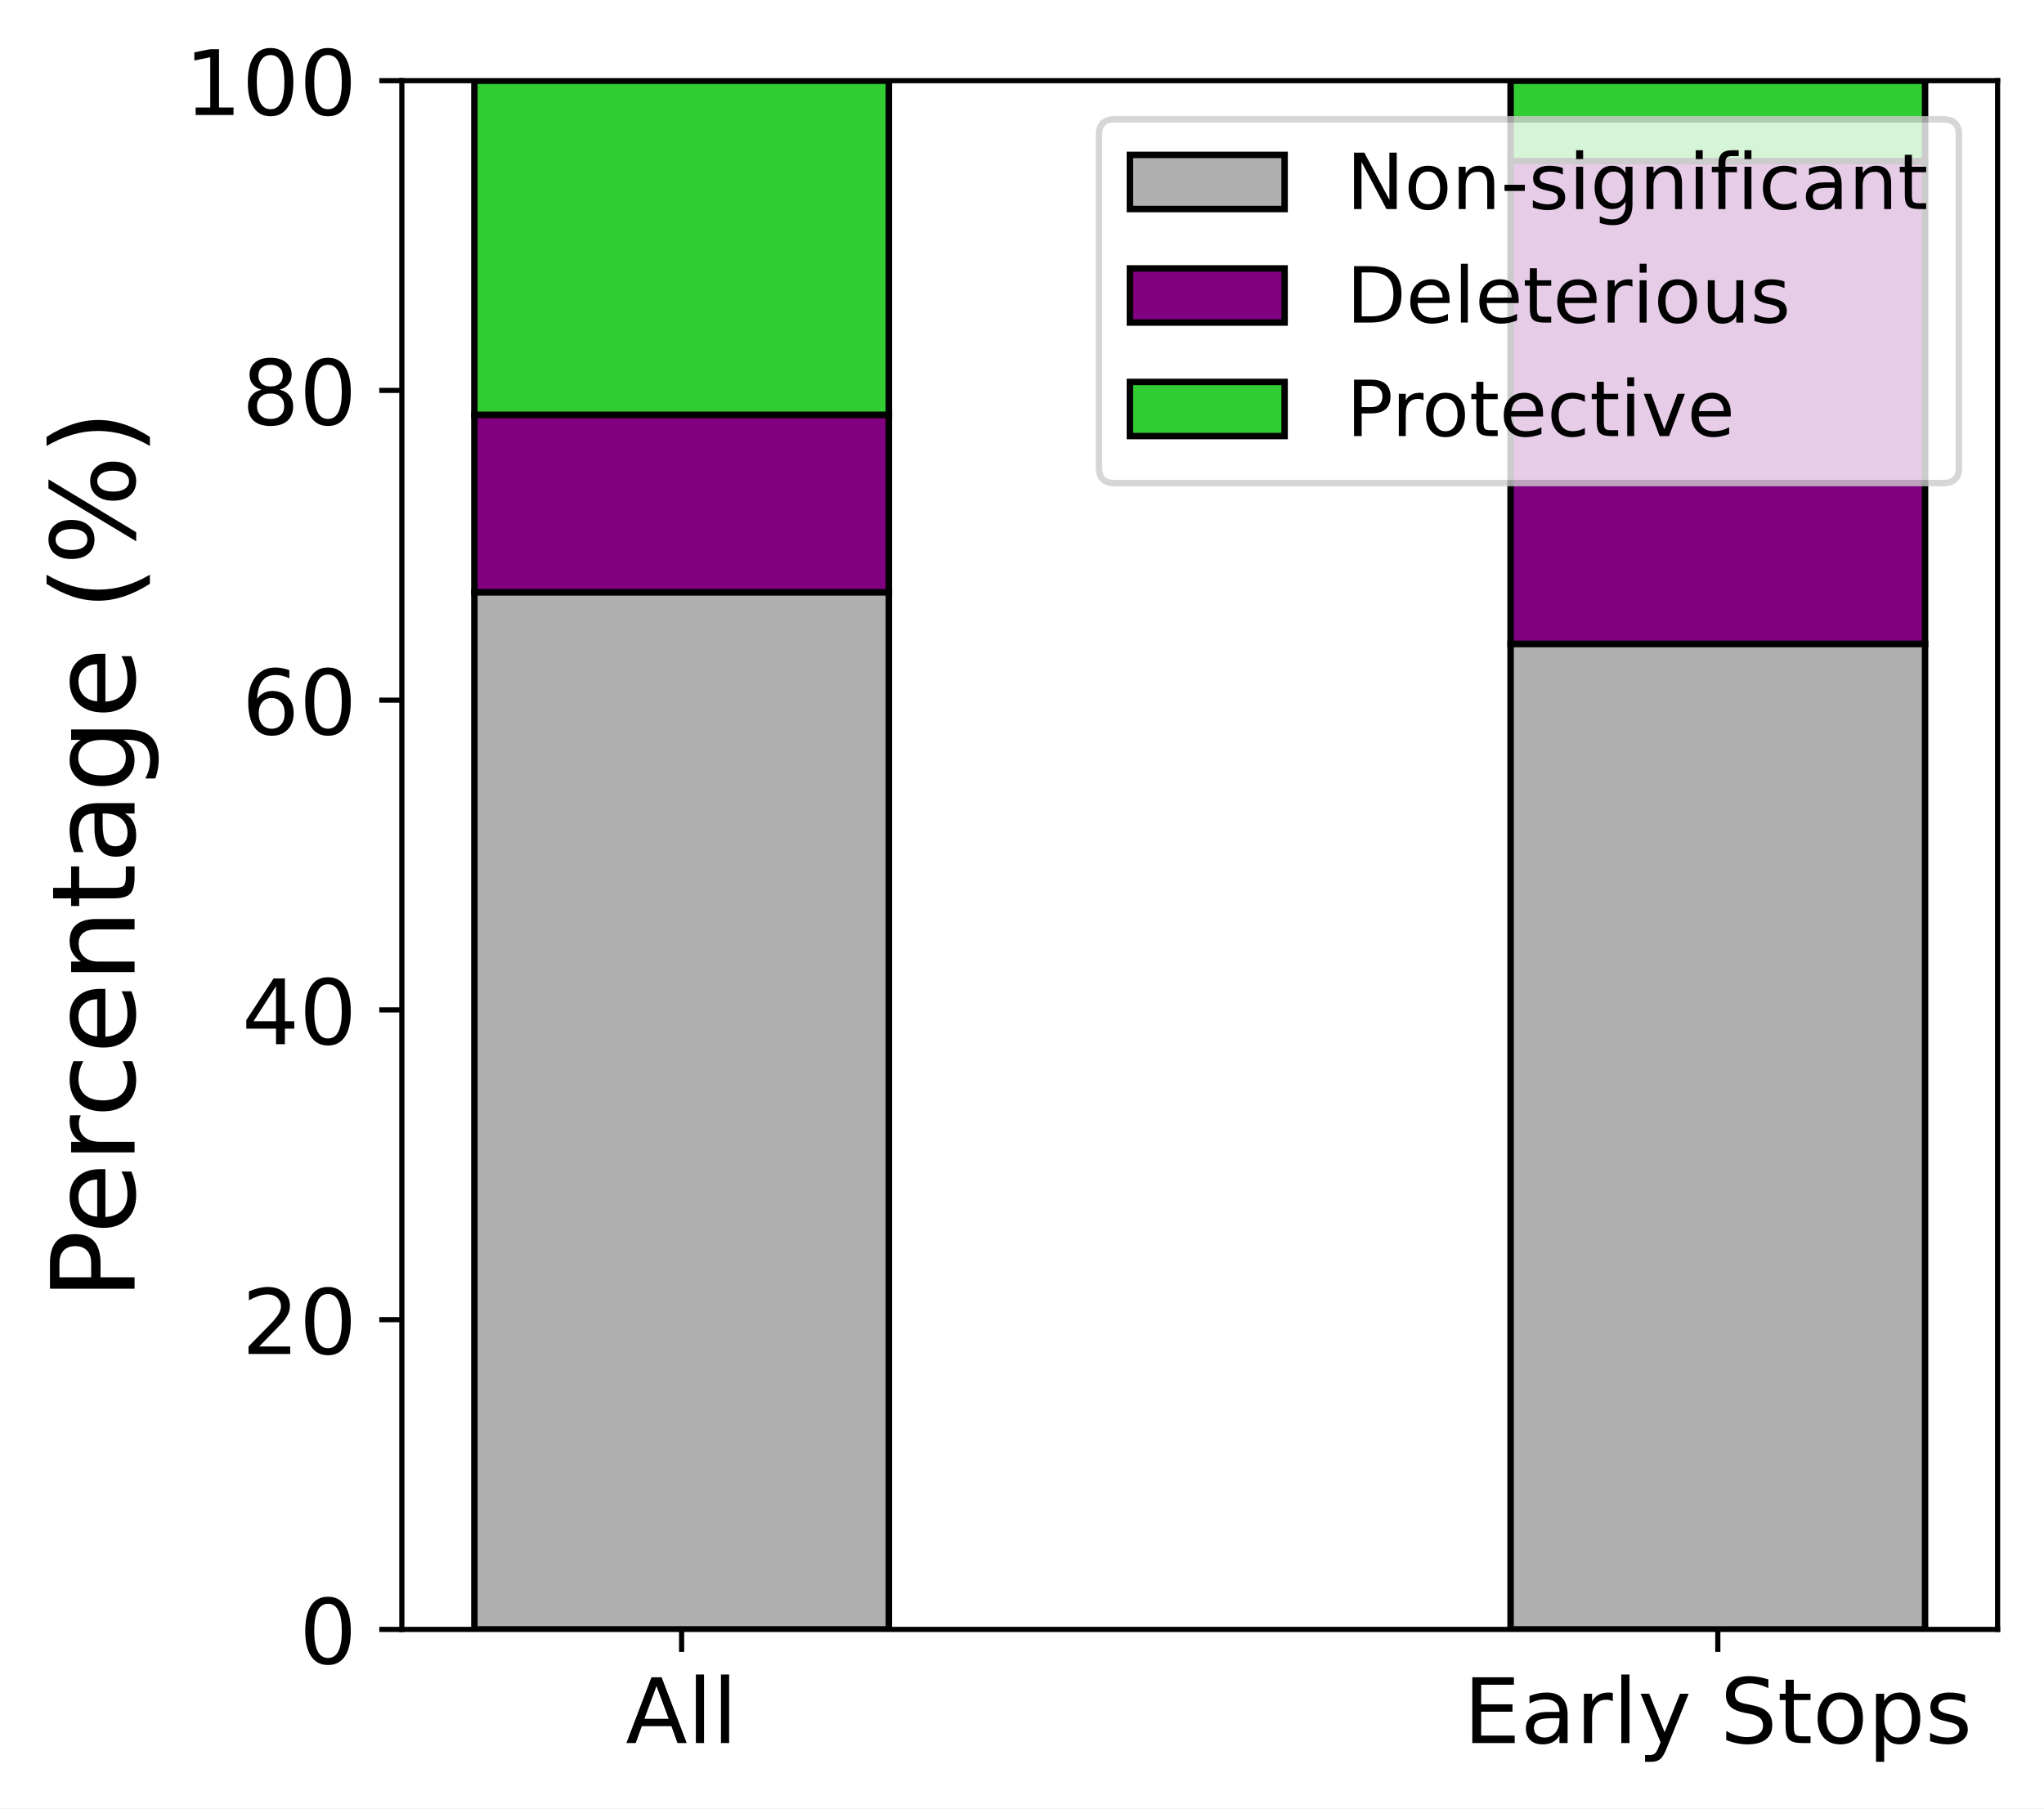
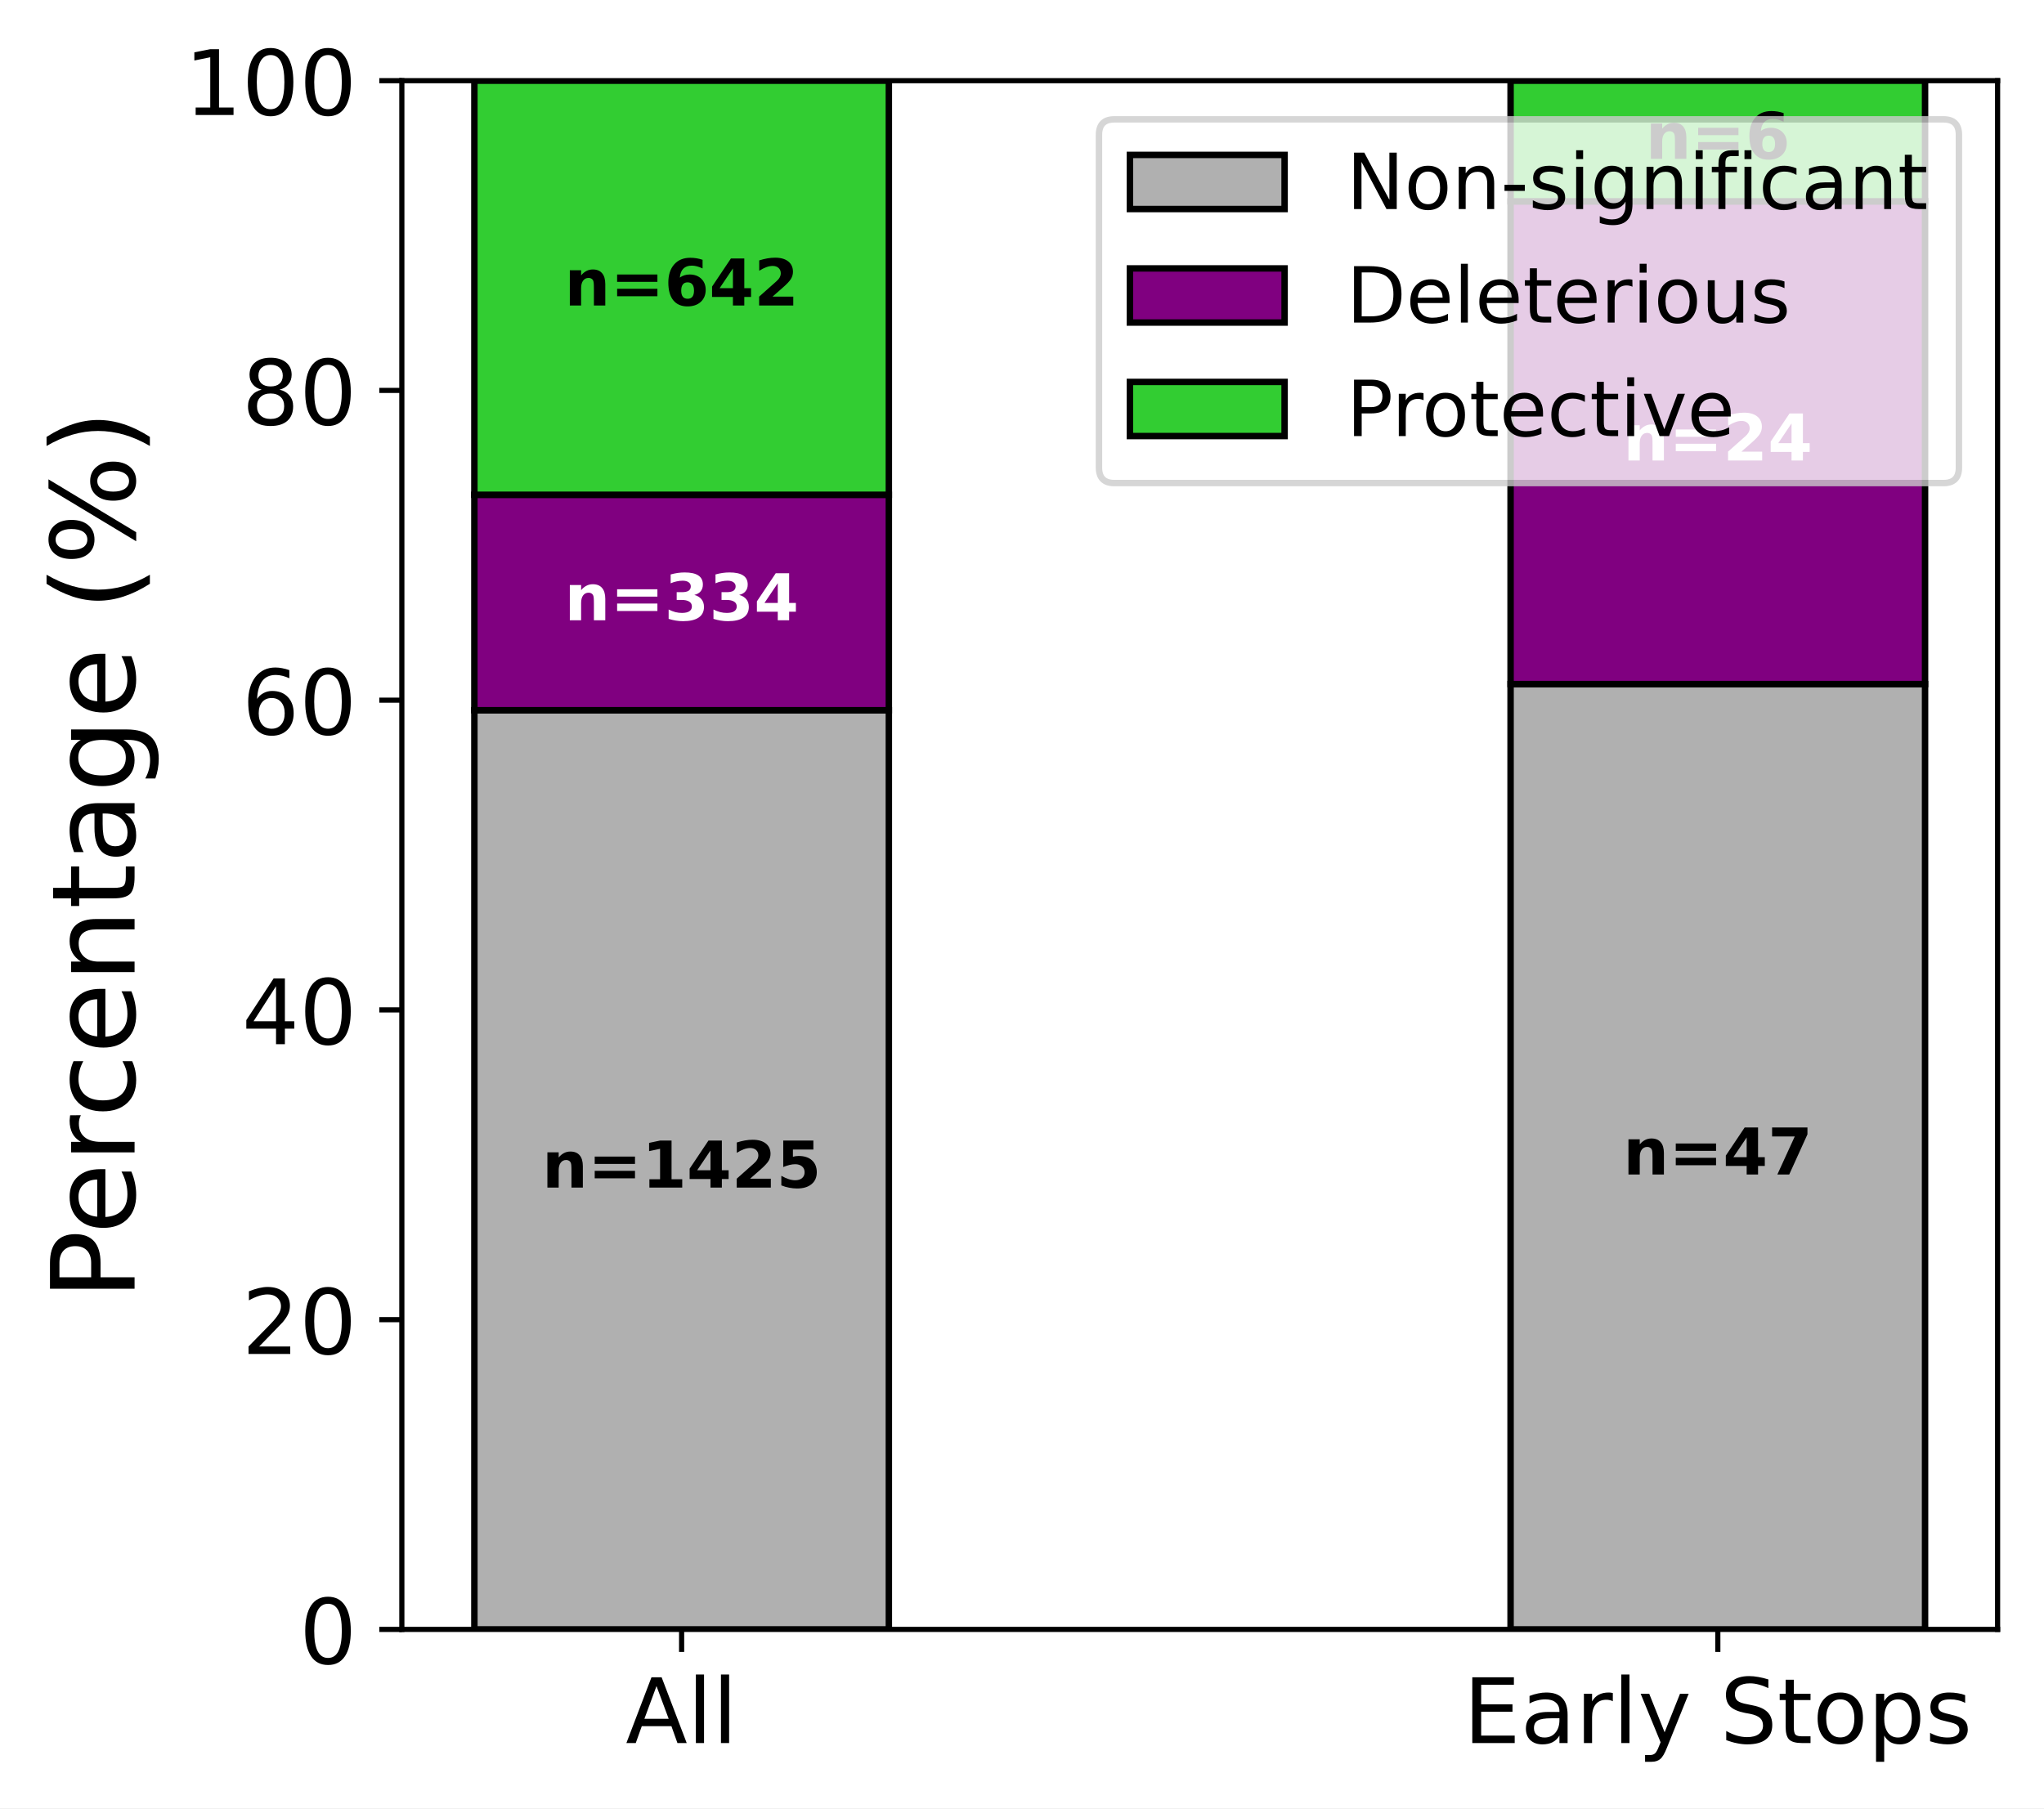
<svg xmlns="http://www.w3.org/2000/svg" xmlns:xlink="http://www.w3.org/1999/xlink" width="317.113pt" height="280.588pt" viewBox="0 0 317.113 280.588" version="1.1">
  <defs>
    <style type="text/css">*{stroke-linejoin: round; stroke-linecap: butt}</style>
  </defs>
  <g id="figure_1">
    <g id="patch_1">
      <path d="M 0 280.588  L 317.113 280.588  L 317.113 0  L 0 0  z " style="fill: #ffffff" />
    </g>
    <g id="axes_1">
      <g id="patch_2">
        <path d="M 62.343 252.839  L 309.913 252.839  L 309.913 12.519  L 62.343 12.519  z " style="fill: #ffffff" />
      </g>
      <g id="patch_3">
-         <path d="M 73.596 252.839  L 137.9 252.839  L 137.9 91.892  L 73.596 91.892  z " clip-path="url(#p487d90b886)" style="fill: #b0b0b0; stroke: #000000; stroke-linejoin: miter" />
+         <path d="M 73.596 252.839  L 137.9 252.839  L 137.9 110.208  L 73.596 110.208  z " clip-path="url(#p26a2517f2b)" style="fill: #b0b0b0; stroke: #000000; stroke-linejoin: miter" />
      </g>
      <g id="patch_4">
-         <path d="M 234.356 252.839  L 298.66 252.839  L 298.66 99.908  L 234.356 99.908  z " clip-path="url(#p487d90b886)" style="fill: #b0b0b0; stroke: #000000; stroke-linejoin: miter" />
+         <path d="M 234.356 252.839  L 298.66 252.839  L 298.66 106.15  L 234.356 106.15  z " clip-path="url(#p26a2517f2b)" style="fill: #b0b0b0; stroke: #000000; stroke-linejoin: miter" />
      </g>
      <g id="patch_5">
-         <path d="M 73.596 91.892  L 137.9 91.892  L 137.9 64.366  L 73.596 64.366  z " clip-path="url(#p487d90b886)" style="fill: #800080; stroke: #000000; stroke-linejoin: miter" />
+         <path d="M 73.596 110.208  L 137.9 110.208  L 137.9 76.778  L 73.596 76.778  z " clip-path="url(#p26a2517f2b)" style="fill: #800080; stroke: #000000; stroke-linejoin: miter" />
      </g>
      <g id="patch_6">
-         <path d="M 234.356 99.908  L 298.66 99.908  L 298.66 25.003  L 234.356 25.003  z " clip-path="url(#p487d90b886)" style="fill: #800080; stroke: #000000; stroke-linejoin: miter" />
+         <path d="M 234.356 106.15  L 298.66 106.15  L 298.66 31.245  L 234.356 31.245  z " clip-path="url(#p26a2517f2b)" style="fill: #800080; stroke: #000000; stroke-linejoin: miter" />
      </g>
      <g id="patch_7">
-         <path d="M 73.596 64.366  L 137.9 64.366  L 137.9 12.519  L 73.596 12.519  z " clip-path="url(#p487d90b886)" style="fill: #32cd32; stroke: #000000; stroke-linejoin: miter" />
+         <path d="M 73.596 76.778  L 137.9 76.778  L 137.9 12.519  L 73.596 12.519  z " clip-path="url(#p26a2517f2b)" style="fill: #32cd32; stroke: #000000; stroke-linejoin: miter" />
      </g>
      <g id="patch_8">
-         <path d="M 234.356 25.003  L 298.66 25.003  L 298.66 12.519  L 234.356 12.519  z " clip-path="url(#p487d90b886)" style="fill: #32cd32; stroke: #000000; stroke-linejoin: miter" />
+         <path d="M 234.356 31.245  L 298.66 31.245  L 298.66 12.519  L 234.356 12.519  z " clip-path="url(#p26a2517f2b)" style="fill: #32cd32; stroke: #000000; stroke-linejoin: miter" />
      </g>
      <g id="matplotlib.axis_1">
        <g id="xtick_1">
          <g id="line2d_1">
            <defs>
-               <path id="m283c19d6af" d="M 0 0  L 0 3.5  " style="stroke: #000000; stroke-width: 0.8" />
+               <path id="mc6ed651855" d="M 0 0  L 0 3.5  " style="stroke: #000000; stroke-width: 0.8" />
            </defs>
            <g>
-               <use xlink:href="#m283c19d6af" x="105.748" y="252.839" style="stroke: #000000; stroke-width: 0.8" />
+               <use xlink:href="#mc6ed651855" x="105.748" y="252.839" style="stroke: #000000; stroke-width: 0.8" />
            </g>
          </g>
          <g id="text_1">
            <text style="font-size: 14px; font-family: 'DejaVu Sans', 'Bitstream Vera Sans', 'Computer Modern Sans Serif', 'Lucida Grande', 'Verdana', 'Geneva', 'Lucid', 'Arial', 'Helvetica', 'Avant Garde', sans-serif; text-anchor: middle" x="105.748" y="270.477" transform="rotate(-0 105.7483 270.4767)">All</text>
          </g>
        </g>
        <g id="xtick_2">
          <g id="line2d_2">
            <g>
-               <use xlink:href="#m283c19d6af" x="266.508" y="252.839" style="stroke: #000000; stroke-width: 0.8" />
+               <use xlink:href="#mc6ed651855" x="266.508" y="252.839" style="stroke: #000000; stroke-width: 0.8" />
            </g>
          </g>
          <g id="text_2">
            <text style="font-size: 14px; font-family: 'DejaVu Sans', 'Bitstream Vera Sans', 'Computer Modern Sans Serif', 'Lucida Grande', 'Verdana', 'Geneva', 'Lucid', 'Arial', 'Helvetica', 'Avant Garde', sans-serif; text-anchor: middle" x="266.508" y="270.477" transform="rotate(-0 266.508 270.4767)">Early Stops</text>
          </g>
        </g>
      </g>
      <g id="matplotlib.axis_2">
        <g id="ytick_1">
          <g id="line2d_3">
            <defs>
-               <path id="m660ab16fb1" d="M 0 0  L -3.5 0  " style="stroke: #000000; stroke-width: 0.8" />
+               <path id="md860d8e881" d="M 0 0  L -3.5 0  " style="stroke: #000000; stroke-width: 0.8" />
            </defs>
            <g>
-               <use xlink:href="#m660ab16fb1" x="62.343" y="252.839" style="stroke: #000000; stroke-width: 0.8" />
+               <use xlink:href="#md860d8e881" x="62.343" y="252.839" style="stroke: #000000; stroke-width: 0.8" />
            </g>
          </g>
          <g id="text_3">
            <text style="font-size: 14px; font-family: 'DejaVu Sans', 'Bitstream Vera Sans', 'Computer Modern Sans Serif', 'Lucida Grande', 'Verdana', 'Geneva', 'Lucid', 'Arial', 'Helvetica', 'Avant Garde', sans-serif; text-anchor: end" x="55.343" y="258.158" transform="rotate(-0 55.34313 258.1578)">0</text>
          </g>
        </g>
        <g id="ytick_2">
          <g id="line2d_4">
            <g>
-               <use xlink:href="#m660ab16fb1" x="62.343" y="204.775" style="stroke: #000000; stroke-width: 0.8" />
+               <use xlink:href="#md860d8e881" x="62.343" y="204.775" style="stroke: #000000; stroke-width: 0.8" />
            </g>
          </g>
          <g id="text_4">
            <text style="font-size: 14px; font-family: 'DejaVu Sans', 'Bitstream Vera Sans', 'Computer Modern Sans Serif', 'Lucida Grande', 'Verdana', 'Geneva', 'Lucid', 'Arial', 'Helvetica', 'Avant Garde', sans-serif; text-anchor: end" x="55.343" y="210.094" transform="rotate(-0 55.34313 210.0938)">20</text>
          </g>
        </g>
        <g id="ytick_3">
          <g id="line2d_5">
            <g>
-               <use xlink:href="#m660ab16fb1" x="62.343" y="156.711" style="stroke: #000000; stroke-width: 0.8" />
+               <use xlink:href="#md860d8e881" x="62.343" y="156.711" style="stroke: #000000; stroke-width: 0.8" />
            </g>
          </g>
          <g id="text_5">
            <text style="font-size: 14px; font-family: 'DejaVu Sans', 'Bitstream Vera Sans', 'Computer Modern Sans Serif', 'Lucida Grande', 'Verdana', 'Geneva', 'Lucid', 'Arial', 'Helvetica', 'Avant Garde', sans-serif; text-anchor: end" x="55.343" y="162.03" transform="rotate(-0 55.34313 162.0298)">40</text>
          </g>
        </g>
        <g id="ytick_4">
          <g id="line2d_6">
            <g>
-               <use xlink:href="#m660ab16fb1" x="62.343" y="108.647" style="stroke: #000000; stroke-width: 0.8" />
+               <use xlink:href="#md860d8e881" x="62.343" y="108.647" style="stroke: #000000; stroke-width: 0.8" />
            </g>
          </g>
          <g id="text_6">
            <text style="font-size: 14px; font-family: 'DejaVu Sans', 'Bitstream Vera Sans', 'Computer Modern Sans Serif', 'Lucida Grande', 'Verdana', 'Geneva', 'Lucid', 'Arial', 'Helvetica', 'Avant Garde', sans-serif; text-anchor: end" x="55.343" y="113.966" transform="rotate(-0 55.34313 113.9658)">60</text>
          </g>
        </g>
        <g id="ytick_5">
          <g id="line2d_7">
            <g>
-               <use xlink:href="#m660ab16fb1" x="62.343" y="60.583" style="stroke: #000000; stroke-width: 0.8" />
+               <use xlink:href="#md860d8e881" x="62.343" y="60.583" style="stroke: #000000; stroke-width: 0.8" />
            </g>
          </g>
          <g id="text_7">
            <text style="font-size: 14px; font-family: 'DejaVu Sans', 'Bitstream Vera Sans', 'Computer Modern Sans Serif', 'Lucida Grande', 'Verdana', 'Geneva', 'Lucid', 'Arial', 'Helvetica', 'Avant Garde', sans-serif; text-anchor: end" x="55.343" y="65.902" transform="rotate(-0 55.34313 65.90181)">80</text>
          </g>
        </g>
        <g id="ytick_6">
          <g id="line2d_8">
            <g>
-               <use xlink:href="#m660ab16fb1" x="62.343" y="12.519" style="stroke: #000000; stroke-width: 0.8" />
+               <use xlink:href="#md860d8e881" x="62.343" y="12.519" style="stroke: #000000; stroke-width: 0.8" />
            </g>
          </g>
          <g id="text_8">
            <text style="font-size: 14px; font-family: 'DejaVu Sans', 'Bitstream Vera Sans', 'Computer Modern Sans Serif', 'Lucida Grande', 'Verdana', 'Geneva', 'Lucid', 'Arial', 'Helvetica', 'Avant Garde', sans-serif; text-anchor: end" x="55.343" y="17.838" transform="rotate(-0 55.34313 17.83781)">100</text>
          </g>
        </g>
        <g id="text_9">
          <text style="font-size: 18px; font-family: 'DejaVu Sans', 'Bitstream Vera Sans', 'Computer Modern Sans Serif', 'Lucida Grande', 'Verdana', 'Geneva', 'Lucid', 'Arial', 'Helvetica', 'Avant Garde', sans-serif; text-anchor: middle" x="20.877" y="132.679" transform="rotate(-90 20.87719 132.6789)">Percentage (%)</text>
        </g>
      </g>
      <g id="patch_9">
        <path d="M 62.343 252.839  L 62.343 12.519  " style="fill: none; stroke: #000000; stroke-width: 0.8; stroke-linejoin: miter; stroke-linecap: square" />
      </g>
      <g id="patch_10">
        <path d="M 309.913 252.839  L 309.913 12.519  " style="fill: none; stroke: #000000; stroke-width: 0.8; stroke-linejoin: miter; stroke-linecap: square" />
      </g>
      <g id="patch_11">
        <path d="M 62.343 252.839  L 309.913 252.839  " style="fill: none; stroke: #000000; stroke-width: 0.8; stroke-linejoin: miter; stroke-linecap: square" />
      </g>
      <g id="patch_12">
        <path d="M 62.343 12.519  L 309.913 12.519  " style="fill: none; stroke: #000000; stroke-width: 0.8; stroke-linejoin: miter; stroke-linecap: square" />
      </g>
+       <g id="text_10">
+         <text style="font-weight: 700; font-size: 10px; font-family: 'DejaVu Sans', 'Bitstream Vera Sans', 'Computer Modern Sans Serif', 'Lucida Grande', 'Verdana', 'Geneva', 'Lucid', 'Arial', 'Helvetica', 'Avant Garde', sans-serif; text-anchor: middle" x="105.748" y="184.283" transform="rotate(-0 105.7483 184.283)">n=1425</text>
+       </g>
+       <g id="text_11">
+         <text style="font-weight: 700; font-size: 10px; font-family: 'DejaVu Sans', 'Bitstream Vera Sans', 'Computer Modern Sans Serif', 'Lucida Grande', 'Verdana', 'Geneva', 'Lucid', 'Arial', 'Helvetica', 'Avant Garde', sans-serif; text-anchor: middle" x="266.508" y="182.254" transform="rotate(-0 266.508 182.2539)">n=47</text>
+       </g>
+       <g id="text_12">
+         <text style="font-weight: 700; font-size: 10px; font-family: 'DejaVu Sans', 'Bitstream Vera Sans', 'Computer Modern Sans Serif', 'Lucida Grande', 'Verdana', 'Geneva', 'Lucid', 'Arial', 'Helvetica', 'Avant Garde', sans-serif; text-anchor: middle; fill: #ffffff" x="105.748" y="96.252" transform="rotate(-0 105.7483 96.25241)">n=334</text>
+       </g>
+       <g id="text_13">
+         <text style="font-weight: 700; font-size: 10px; font-family: 'DejaVu Sans', 'Bitstream Vera Sans', 'Computer Modern Sans Serif', 'Lucida Grande', 'Verdana', 'Geneva', 'Lucid', 'Arial', 'Helvetica', 'Avant Garde', sans-serif; text-anchor: middle; fill: #ffffff" x="266.508" y="71.457" transform="rotate(-0 266.508 71.45698)">n=24</text>
+       </g>
+       <g id="text_14">
+         <text style="font-weight: 700; font-size: 10px; font-family: 'DejaVu Sans', 'Bitstream Vera Sans', 'Computer Modern Sans Serif', 'Lucida Grande', 'Verdana', 'Geneva', 'Lucid', 'Arial', 'Helvetica', 'Avant Garde', sans-serif; text-anchor: middle" x="105.748" y="47.408" transform="rotate(-0 105.7483 47.40769)">n=642</text>
+       </g>
+       <g id="text_15">
+         <text style="font-weight: 700; font-size: 10px; font-family: 'DejaVu Sans', 'Bitstream Vera Sans', 'Computer Modern Sans Serif', 'Lucida Grande', 'Verdana', 'Geneva', 'Lucid', 'Arial', 'Helvetica', 'Avant Garde', sans-serif; text-anchor: middle" x="266.508" y="24.641" transform="rotate(-0 266.508 24.6414)">n=6</text>
+       </g>
      <g id="legend_1">
        <g id="patch_13">
          <path d="M 172.898 74.96  L 301.513 74.96  Q 303.913 74.96 303.913 72.56  L 303.913 20.919  Q 303.913 18.519 301.513 18.519  L 172.898 18.519  Q 170.498 18.519 170.498 20.919  L 170.498 72.56  Q 170.498 74.96 172.898 74.96  z " style="fill: #ffffff; opacity: 0.8; stroke: #cccccc; stroke-linejoin: miter" />
        </g>
        <g id="patch_14">
          <path d="M 175.298 32.437  L 199.298 32.437  L 199.298 24.037  L 175.298 24.037  z " style="fill: #b0b0b0; stroke: #000000; stroke-linejoin: miter" />
        </g>
-         <g id="text_10">
+         <g id="text_16">
          <text style="font-size: 12px; font-family: 'DejaVu Sans', 'Bitstream Vera Sans', 'Computer Modern Sans Serif', 'Lucida Grande', 'Verdana', 'Geneva', 'Lucid', 'Arial', 'Helvetica', 'Avant Garde', sans-serif; text-anchor: start" x="208.898" y="32.437" transform="rotate(-0 208.8975 32.43703)">Non-significant</text>
        </g>
        <g id="patch_15">
          <path d="M 175.298 50.051  L 199.298 50.051  L 199.298 41.651  L 175.298 41.651  z " style="fill: #800080; stroke: #000000; stroke-linejoin: miter" />
        </g>
-         <g id="text_11">
+         <g id="text_17">
          <text style="font-size: 12px; font-family: 'DejaVu Sans', 'Bitstream Vera Sans', 'Computer Modern Sans Serif', 'Lucida Grande', 'Verdana', 'Geneva', 'Lucid', 'Arial', 'Helvetica', 'Avant Garde', sans-serif; text-anchor: start" x="208.898" y="50.051" transform="rotate(-0 208.8975 50.05078)">Deleterious</text>
        </g>
        <g id="patch_16">
          <path d="M 175.298 67.665  L 199.298 67.665  L 199.298 59.265  L 175.298 59.265  z " style="fill: #32cd32; stroke: #000000; stroke-linejoin: miter" />
        </g>
-         <g id="text_12">
+         <g id="text_18">
          <text style="font-size: 12px; font-family: 'DejaVu Sans', 'Bitstream Vera Sans', 'Computer Modern Sans Serif', 'Lucida Grande', 'Verdana', 'Geneva', 'Lucid', 'Arial', 'Helvetica', 'Avant Garde', sans-serif; text-anchor: start" x="208.898" y="67.665" transform="rotate(-0 208.8975 67.66453)">Protective</text>
        </g>
      </g>
    </g>
  </g>
  <defs>
-     <clipPath id="p487d90b886">
+     <clipPath id="p26a2517f2b">
      <rect x="62.343" y="12.519" width="247.57" height="240.32" />
    </clipPath>
  </defs>
</svg>
